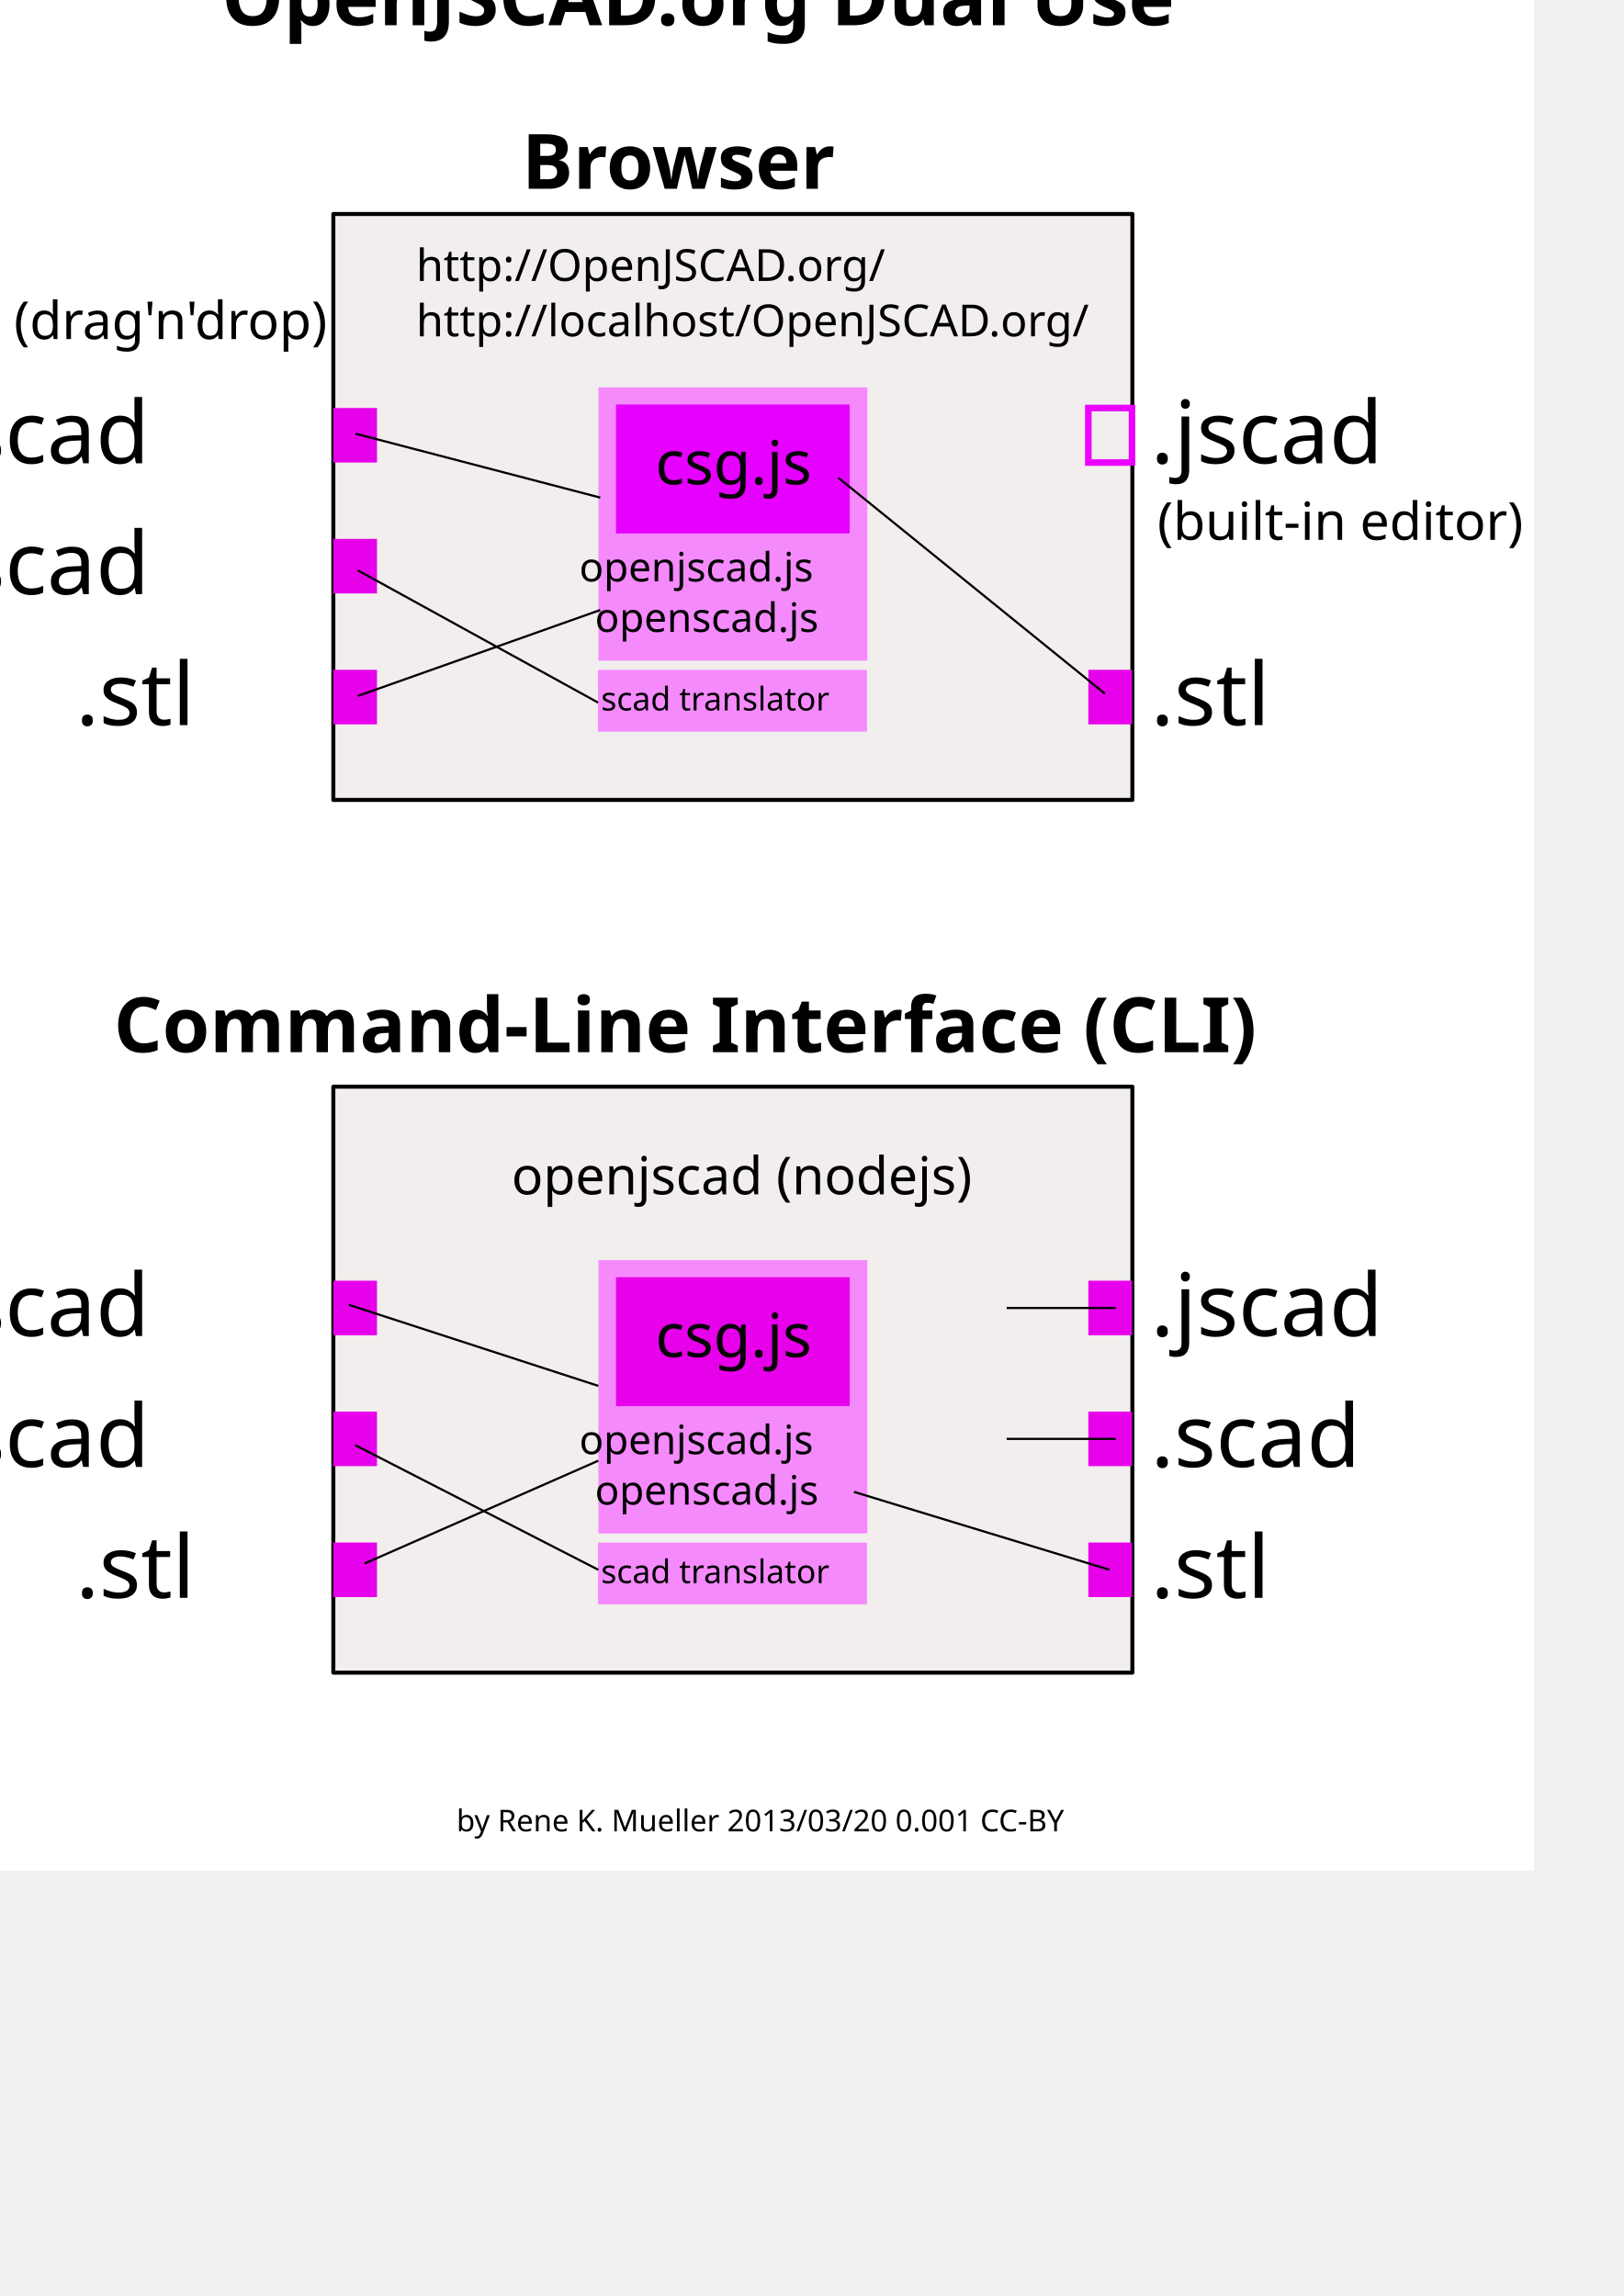
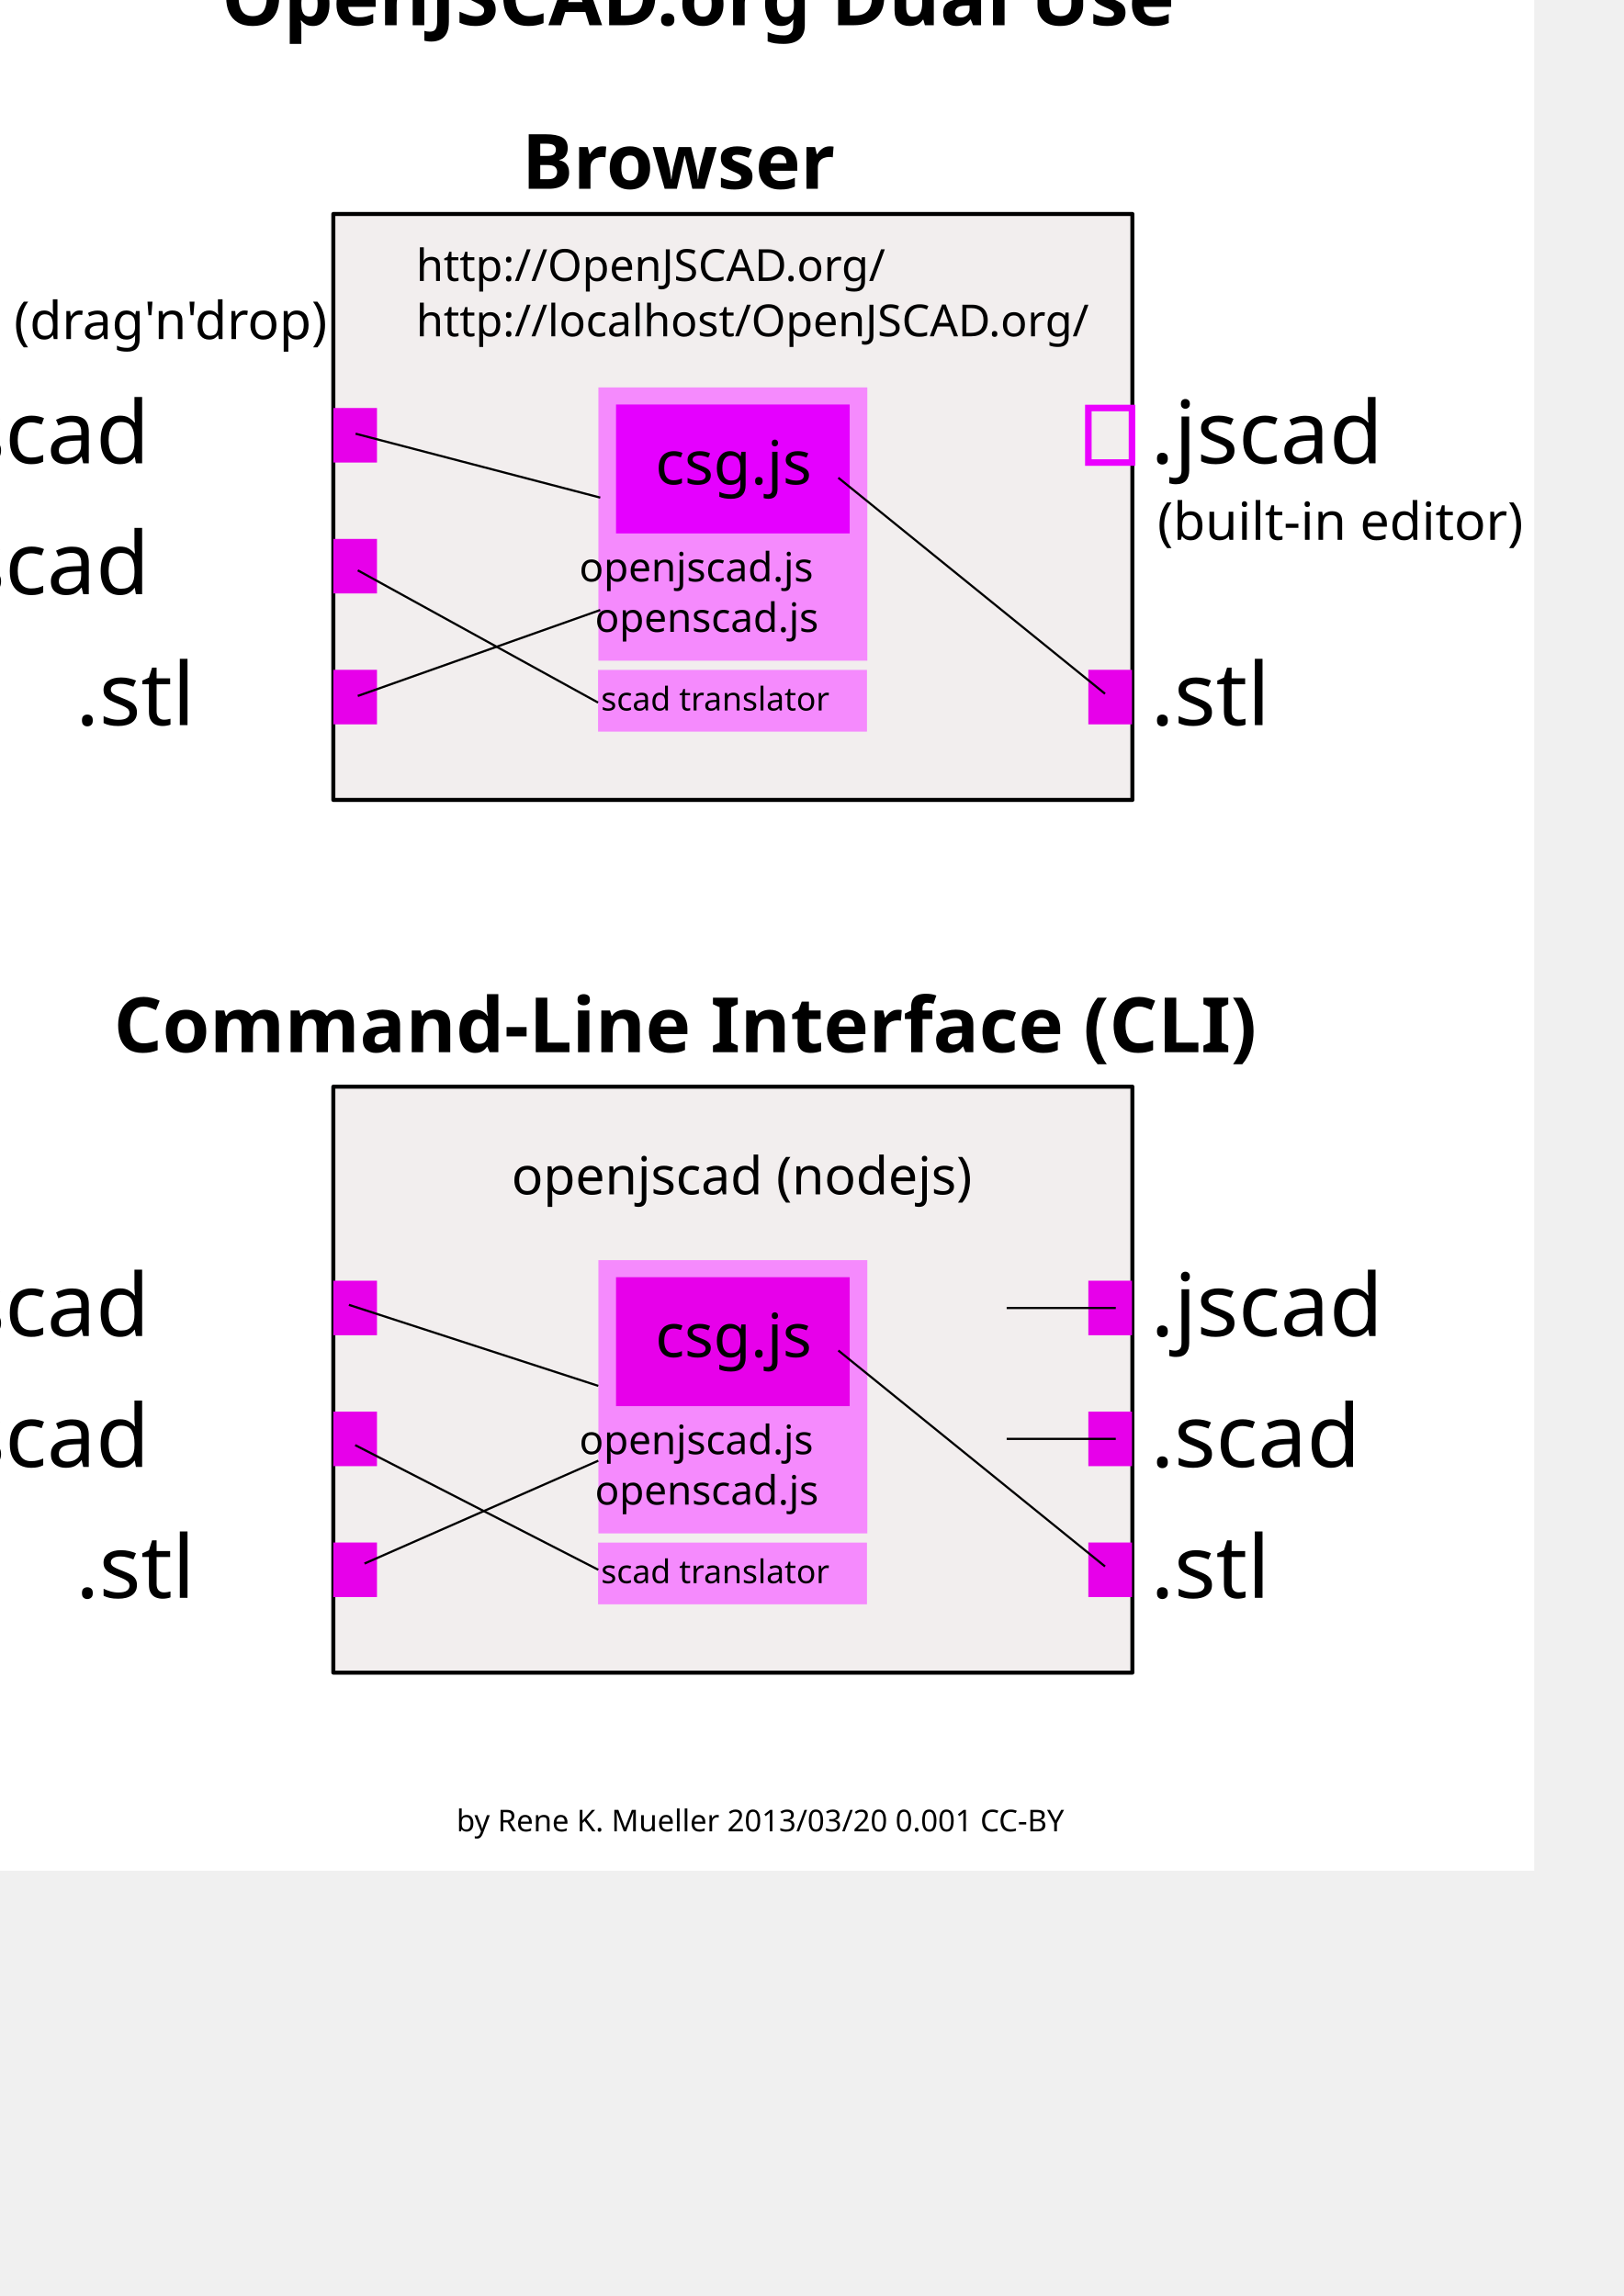
<svg xmlns="http://www.w3.org/2000/svg" width="744.094" height="1052.362" id="svg2" version="1.1">
  <defs id="defs4" />
  <g id="layer1">
    <rect style="fill:#ffffff;fill-opacity:1;stroke:none" id="rect4300" width="711.147" height="884.319" x="-8.081" y="-26.887" />
    <text xml:space="preserve" style="font-size:40px;font-style:normal;font-weight:normal;line-height:125%;letter-spacing:0px;word-spacing:0px;fill:#000000;fill-opacity:1;stroke:none;font-family:Sans" x="286.883" y="306.87" id="text4128">
      <tspan id="tspan4130" x="286.883" y="306.87" />
    </text>
    <text id="text4254" y="11.553" x="343.102" style="font-size:35.681px;font-style:normal;font-variant:normal;font-weight:bold;font-stretch:normal;text-align:center;line-height:125%;letter-spacing:0px;word-spacing:0px;writing-mode:lr-tb;text-anchor:middle;fill:#000000;fill-opacity:1;stroke:none;font-family:Sans;-inkscape-font-specification:Sans Bold" xml:space="preserve">
      <tspan y="11.553" x="343.102" id="tspan4256">OpenJSCAD.org Dual Use</tspan>
    </text>
    <rect style="fill:#f2eeee;fill-opacity:1;stroke:#000000;stroke-width:1.836;stroke-linecap:round;stroke-linejoin:round;stroke-miterlimit:4;stroke-opacity:1;stroke-dasharray:none;stroke-dashoffset:0" id="rect3967" width="366.182" height="268.571" x="152.756" y="98.076" />
    <text xml:space="preserve" style="font-size:20.299px;font-style:normal;font-variant:normal;font-weight:normal;font-stretch:normal;text-align:start;line-height:125%;letter-spacing:0px;word-spacing:0px;writing-mode:lr-tb;text-anchor:start;fill:#000000;fill-opacity:1;stroke:none;font-family:Sans;-inkscape-font-specification:Sans" x="190.704" y="128.771" id="text3757">
      <tspan id="tspan3759" x="190.704" y="128.771">http://OpenJSCAD.org/</tspan>
      <tspan x="190.704" y="154.145" id="tspan3763">http://localhost/OpenJSCAD.org/</tspan>
    </text>
    <rect y="498.076" x="152.756" height="268.571" width="366.182" id="rect3778" style="fill:#f2eeee;fill-opacity:1;stroke:#000000;stroke-width:1.836;stroke-linecap:round;stroke-linejoin:round;stroke-miterlimit:4;stroke-opacity:1;stroke-dasharray:none;stroke-dashoffset:0" />
    <text xml:space="preserve" style="font-size:35px;font-style:normal;font-variant:normal;font-weight:bold;font-stretch:normal;text-align:center;line-height:125%;letter-spacing:0px;word-spacing:0px;writing-mode:lr-tb;text-anchor:middle;fill:#000000;fill-opacity:1;stroke:none;font-family:Sans;-inkscape-font-specification:Sans Bold" x="333.688" y="86.529" id="text3788">
      <tspan id="tspan3790" x="333.688" y="86.529">Browser</tspan>
    </text>
    <text xml:space="preserve" style="font-size:35px;font-style:normal;font-variant:normal;font-weight:bold;font-stretch:normal;text-align:center;line-height:125%;letter-spacing:0px;word-spacing:0px;writing-mode:lr-tb;text-anchor:middle;fill:#000000;fill-opacity:1;stroke:none;font-family:Sans;-inkscape-font-specification:Sans Bold" x="336.732" y="482.261" id="text3792">
      <tspan id="tspan3794" x="336.732" y="482.261">Command-Line Interface (CLI)</tspan>
    </text>
    <text xml:space="preserve" style="font-size:40px;font-style:normal;font-variant:normal;font-weight:normal;font-stretch:normal;text-align:end;line-height:125%;letter-spacing:0px;word-spacing:0px;writing-mode:lr-tb;text-anchor:end;fill:#000000;fill-opacity:1;stroke:none;font-family:Sans;-inkscape-font-specification:Sans" x="141.328" y="612.362" id="text3826">
      <tspan id="tspan3828" x="141.328" y="612.362">.jscad</tspan>
      <tspan x="141.328" y="662.362" id="tspan3832" />
    </text>
    <text id="text3844" y="672.362" x="141.328" style="font-size:40px;font-style:normal;font-variant:normal;font-weight:normal;font-stretch:normal;text-align:end;line-height:125%;letter-spacing:0px;word-spacing:0px;writing-mode:lr-tb;text-anchor:end;fill:#000000;fill-opacity:1;stroke:none;font-family:Sans;-inkscape-font-specification:Sans" xml:space="preserve">
      <tspan y="672.362" x="141.328" id="tspan3846">.scad</tspan>
      <tspan id="tspan3848" y="722.362" x="141.328" />
    </text>
    <text xml:space="preserve" style="font-size:40px;font-style:normal;font-variant:normal;font-weight:normal;font-stretch:normal;text-align:end;line-height:125%;letter-spacing:0px;word-spacing:0px;writing-mode:lr-tb;text-anchor:end;fill:#000000;fill-opacity:1;stroke:none;font-family:Sans;-inkscape-font-specification:Sans" x="141.328" y="732.362" id="text3850">
      <tspan x="141.328" y="732.362" id="tspan3854">.stl</tspan>
    </text>
    <text id="text3886" y="612.362" x="527.328" style="font-size:40px;font-style:normal;font-variant:normal;font-weight:normal;font-stretch:normal;text-align:start;line-height:125%;letter-spacing:0px;word-spacing:0px;writing-mode:lr-tb;text-anchor:start;fill:#000000;fill-opacity:1;stroke:none;font-family:Sans;-inkscape-font-specification:Sans" xml:space="preserve">
      <tspan y="612.362" x="527.328" id="tspan3888">.jscad</tspan>
      <tspan id="tspan3890" y="662.362" x="527.328" />
    </text>
    <text xml:space="preserve" style="font-size:40px;font-style:normal;font-variant:normal;font-weight:normal;font-stretch:normal;text-align:start;line-height:125%;letter-spacing:0px;word-spacing:0px;writing-mode:lr-tb;text-anchor:start;fill:#000000;fill-opacity:1;stroke:none;font-family:Sans;-inkscape-font-specification:Sans" x="527.328" y="672.362" id="text3892">
      <tspan id="tspan3894" x="527.328" y="672.362">.scad</tspan>
      <tspan x="527.328" y="722.362" id="tspan3896" />
    </text>
    <text id="text3898" y="732.362" x="527.328" style="font-size:40px;font-style:normal;font-variant:normal;font-weight:normal;font-stretch:normal;text-align:start;line-height:125%;letter-spacing:0px;word-spacing:0px;writing-mode:lr-tb;text-anchor:start;fill:#000000;fill-opacity:1;stroke:none;font-family:Sans;-inkscape-font-specification:Sans" xml:space="preserve">
      <tspan id="tspan3900" y="732.362" x="527.328">.stl</tspan>
    </text>
    <rect style="fill:#e700ea;fill-opacity:1;stroke:none" id="rect3858" width="20" height="25" x="152.756" y="587.005" />
    <rect y="647.005" x="152.756" height="25" width="20" id="rect3860" style="fill:#e700ea;fill-opacity:1;stroke:none" />
    <rect style="fill:#e700ea;fill-opacity:1;stroke:none" id="rect3862" width="20" height="25" x="152.756" y="707.005" />
    <rect style="fill:#e700ea;fill-opacity:1;stroke:none" id="rect3868" width="20" height="25" x="498.756" y="647.005" />
    <rect y="707.005" x="498.756" height="25" width="20" id="rect3870" style="fill:#e700ea;fill-opacity:1;stroke:none" />
    <rect y="587.005" x="498.756" height="25" width="20" id="rect3904" style="fill:#e700ea;fill-opacity:1;stroke:none" />
    <rect y="187.005" x="152.756" height="25" width="20" id="rect3906" style="fill:#e700ea;fill-opacity:1;stroke:none" />
    <rect style="fill:#e700ea;fill-opacity:1;stroke:none" id="rect3908" width="20" height="25" x="152.756" y="247.005" />
    <rect y="307.005" x="152.756" height="25" width="20" id="rect3910" style="fill:#e700ea;fill-opacity:1;stroke:none" />
    <text id="text3926" y="212.362" x="141.328" style="font-size:40px;font-style:normal;font-variant:normal;font-weight:normal;font-stretch:normal;text-align:end;line-height:125%;letter-spacing:0px;word-spacing:0px;writing-mode:lr-tb;text-anchor:end;fill:#000000;fill-opacity:1;stroke:none;font-family:Sans;-inkscape-font-specification:Sans" xml:space="preserve">
      <tspan y="212.362" x="141.328" id="tspan3928">.jscad</tspan>
      <tspan id="tspan3930" y="262.362" x="141.328" />
    </text>
    <text xml:space="preserve" style="font-size:40px;font-style:normal;font-variant:normal;font-weight:normal;font-stretch:normal;text-align:end;line-height:125%;letter-spacing:0px;word-spacing:0px;writing-mode:lr-tb;text-anchor:end;fill:#000000;fill-opacity:1;stroke:none;font-family:Sans;-inkscape-font-specification:Sans" x="141.328" y="272.362" id="text3932">
      <tspan id="tspan3934" x="141.328" y="272.362">.scad</tspan>
      <tspan x="141.328" y="322.362" id="tspan3936" />
    </text>
    <text id="text3938" y="332.362" x="141.328" style="font-size:40px;font-style:normal;font-variant:normal;font-weight:normal;font-stretch:normal;text-align:end;line-height:125%;letter-spacing:0px;word-spacing:0px;writing-mode:lr-tb;text-anchor:end;fill:#000000;fill-opacity:1;stroke:none;font-family:Sans;-inkscape-font-specification:Sans" xml:space="preserve">
      <tspan id="tspan3940" y="332.362" x="141.328">.stl</tspan>
    </text>
    <text xml:space="preserve" style="font-size:40px;font-style:normal;font-variant:normal;font-weight:normal;font-stretch:normal;text-align:start;line-height:125%;letter-spacing:0px;word-spacing:0px;writing-mode:lr-tb;text-anchor:start;fill:#000000;fill-opacity:1;stroke:none;font-family:Sans;-inkscape-font-specification:Sans" x="527.328" y="332.362" id="text3950">
      <tspan x="527.328" y="332.362" id="tspan3952">.stl</tspan>
    </text>
    <rect style="fill:#e700ea;fill-opacity:1;stroke:none" id="rect3954" width="20" height="25" x="498.756" y="307.005" />
    <text id="text4014" y="547.417" x="234.41" style="font-size:24px;font-style:normal;font-variant:normal;font-weight:normal;font-stretch:normal;text-align:start;line-height:125%;letter-spacing:0px;word-spacing:0px;writing-mode:lr-tb;text-anchor:start;fill:#000000;fill-opacity:1;stroke:none;font-family:Sans;-inkscape-font-specification:Sans" xml:space="preserve">
      <tspan id="tspan4018" y="547.417" x="234.41">openjscad (nodejs)</tspan>
    </text>
    <rect style="fill:#f58afd;fill-opacity:1;stroke:none" id="rect4126" width="123.239" height="125.259" x="274.228" y="177.57" />
    <rect style="fill:#e500ff;fill-opacity:1;stroke:none" id="rect4107" width="107.076" height="59.094" x="282.309" y="185.399" />
    <text xml:space="preserve" style="font-size:27.776px;font-style:normal;font-weight:normal;line-height:125%;letter-spacing:0px;word-spacing:0px;fill:#000000;fill-opacity:1;stroke:none;font-family:Sans" x="300.334" y="221.964" id="text4109">
      <tspan id="tspan4111" x="300.334" y="221.964">csg.js</tspan>
    </text>
    <text id="text4132" y="266.499" x="335.897" style="font-size:18.492px;font-style:normal;font-variant:normal;font-weight:normal;font-stretch:normal;text-align:center;line-height:125%;letter-spacing:0px;word-spacing:0px;writing-mode:lr-tb;text-anchor:middle;fill:#000000;fill-opacity:1;stroke:none;font-family:Sans;-inkscape-font-specification:Sans" xml:space="preserve">
      <tspan y="266.499" x="335.897" id="tspan4134">openjscad.js</tspan>
      <tspan y="289.614" x="335.897" id="tspan4138">openscad.js</tspan>
    </text>
    <rect style="fill:#f58afd;fill-opacity:1;stroke:none" id="rect4158" width="123.239" height="28.284" x="274.069" y="307.052" />
    <text xml:space="preserve" style="font-size:14.942px;font-style:normal;font-variant:normal;font-weight:normal;font-stretch:normal;text-align:center;line-height:125%;letter-spacing:0px;word-spacing:0px;writing-mode:lr-tb;text-anchor:middle;fill:#000000;fill-opacity:1;stroke:none;font-family:Sans;-inkscape-font-specification:Sans" x="337.489" y="325.635" id="text4160">
      <tspan id="tspan4164" x="337.489" y="325.635">scad translator</tspan>
    </text>
    <path style="fill:none;stroke:#000000;stroke-width:1px;stroke-linecap:butt;stroke-linejoin:miter;stroke-opacity:1" d="M 163.962,318.991 275.079,279.595" id="path4168" />
    <path style="fill:none;stroke:#000000;stroke-width:1px;stroke-linecap:butt;stroke-linejoin:miter;stroke-opacity:1" d="m 162.952,198.783 112.127,29.294 0,0" id="path4170" />
    <path style="fill:none;stroke:#000000;stroke-width:1px;stroke-linecap:butt;stroke-linejoin:miter;stroke-opacity:1" d="m 163.962,261.413 110.107,60.609" id="path4172" />
    <path style="fill:none;stroke:#000000;stroke-width:1px;stroke-linecap:butt;stroke-linejoin:miter;stroke-opacity:1" d="m 384.176,218.986 122.228,98.995" id="path4187" />
    <rect y="577.57" x="274.228" height="125.259" width="123.239" id="rect4222" style="fill:#f58afd;fill-opacity:1;stroke:none" />
    <rect y="585.399" x="282.309" height="59.094" width="107.076" id="rect4224" style="fill:#e700ea;fill-opacity:1;stroke:none" />
    <text id="text4226" y="621.964" x="300.334" style="font-size:27.776px;font-style:normal;font-weight:normal;line-height:125%;letter-spacing:0px;word-spacing:0px;fill:#000000;fill-opacity:1;stroke:none;font-family:Sans" xml:space="preserve">
      <tspan y="621.964" x="300.334" id="tspan4228">csg.js</tspan>
    </text>
    <text xml:space="preserve" style="font-size:18.492px;font-style:normal;font-variant:normal;font-weight:normal;font-stretch:normal;text-align:center;line-height:125%;letter-spacing:0px;word-spacing:0px;writing-mode:lr-tb;text-anchor:middle;fill:#000000;fill-opacity:1;stroke:none;font-family:Sans;-inkscape-font-specification:Sans" x="335.897" y="666.499" id="text4230">
      <tspan id="tspan4232" x="335.897" y="666.499">openjscad.js</tspan>
      <tspan id="tspan4234" x="335.897" y="689.614">openscad.js</tspan>
    </text>
    <rect y="707.052" x="274.069" height="28.284" width="123.239" id="rect4236" style="fill:#f58afd;fill-opacity:1;stroke:none" />
    <text id="text4238" y="725.635" x="337.489" style="font-size:14.942px;font-style:normal;font-variant:normal;font-weight:normal;font-stretch:normal;text-align:center;line-height:125%;letter-spacing:0px;word-spacing:0px;writing-mode:lr-tb;text-anchor:middle;fill:#000000;fill-opacity:1;stroke:none;font-family:Sans;-inkscape-font-specification:Sans" xml:space="preserve">
      <tspan y="725.635" x="337.489" id="tspan4240">scad translator</tspan>
    </text>
    <path style="fill:none;stroke:#000000;stroke-width:1px;stroke-linecap:butt;stroke-linejoin:miter;stroke-opacity:1" d="m 159.899,598.076 114.286,37.143" id="path4242" />
    <path style="fill:none;stroke:#000000;stroke-width:1px;stroke-linecap:butt;stroke-linejoin:miter;stroke-opacity:1" d="m 162.756,662.362 111.429,57.143" id="path4244" />
    <path style="fill:none;stroke:#000000;stroke-width:1px;stroke-linecap:butt;stroke-linejoin:miter;stroke-opacity:1" d="M 167.042,716.648 274.185,669.505" id="path4246" />
-     <path style="fill:none;stroke:#000000;stroke-width:1px;stroke-linecap:butt;stroke-linejoin:miter;stroke-opacity:1" d="m 391.328,683.791 117.143,35.714" id="path4248" />
    <path style="fill:none;stroke:#000000;stroke-width:1px;stroke-linecap:butt;stroke-linejoin:miter;stroke-opacity:1" d="m 461.328,599.505 50,0" id="path4252" />
    <text xml:space="preserve" style="font-size:40px;font-style:normal;font-variant:normal;font-weight:normal;font-stretch:normal;text-align:start;line-height:125%;letter-spacing:0px;word-spacing:0px;writing-mode:lr-tb;text-anchor:start;fill:#000000;fill-opacity:1;stroke:none;font-family:Sans;-inkscape-font-specification:Sans" x="527.328" y="212.362" id="text4258">
      <tspan id="tspan4260" x="527.328" y="212.362">.jscad</tspan>
      <tspan x="527.328" y="262.362" id="tspan4262" />
    </text>
    <text xml:space="preserve" style="font-size:24px;font-style:normal;font-variant:normal;font-weight:normal;font-stretch:normal;text-align:start;line-height:125%;letter-spacing:0px;word-spacing:0px;writing-mode:lr-tb;text-anchor:start;fill:#000000;fill-opacity:1;stroke:none;font-family:Sans;-inkscape-font-specification:Sans" x="530.41" y="247.417" id="text4264">
      <tspan x="530.41" y="247.417" id="tspan4266">(built-in editor)</tspan>
    </text>
    <text id="text4268" y="155.417" x="6.41" style="font-size:24px;font-style:normal;font-variant:normal;font-weight:normal;font-stretch:normal;text-align:start;line-height:125%;letter-spacing:0px;word-spacing:0px;writing-mode:lr-tb;text-anchor:start;fill:#000000;fill-opacity:1;stroke:none;font-family:Sans;-inkscape-font-specification:Sans" xml:space="preserve">
      <tspan id="tspan4270" y="155.417" x="6.41">(drag'n'drop)</tspan>
    </text>
    <rect style="fill:none;stroke:#eb00ff;stroke-width:3;stroke-miterlimit:4;stroke-opacity:1;stroke-dasharray:none" id="rect4285" width="20" height="25" x="498.756" y="187.005" />
    <path id="path4298" d="m 461.328,659.505 50,0" style="fill:none;stroke:#000000;stroke-width:1px;stroke-linecap:butt;stroke-linejoin:miter;stroke-opacity:1" />
    <text xml:space="preserve" style="font-size:13.812px;font-style:normal;font-weight:normal;line-height:125%;letter-spacing:0px;word-spacing:0px;fill:#000000;fill-opacity:1;stroke:none;font-family:Sans" x="209.199" y="839.392" id="text4302">
      <tspan id="tspan4304" x="209.199" y="839.392">by Rene K. Mueller 2013/03/20 0.001 CC-BY</tspan>
    </text>
+     <path id="path4489" d="m 384.176,618.986 122.228,98.995" style="fill:none;stroke:#000000;stroke-width:1px;stroke-linecap:butt;stroke-linejoin:miter;stroke-opacity:1" />
  </g>
</svg>
